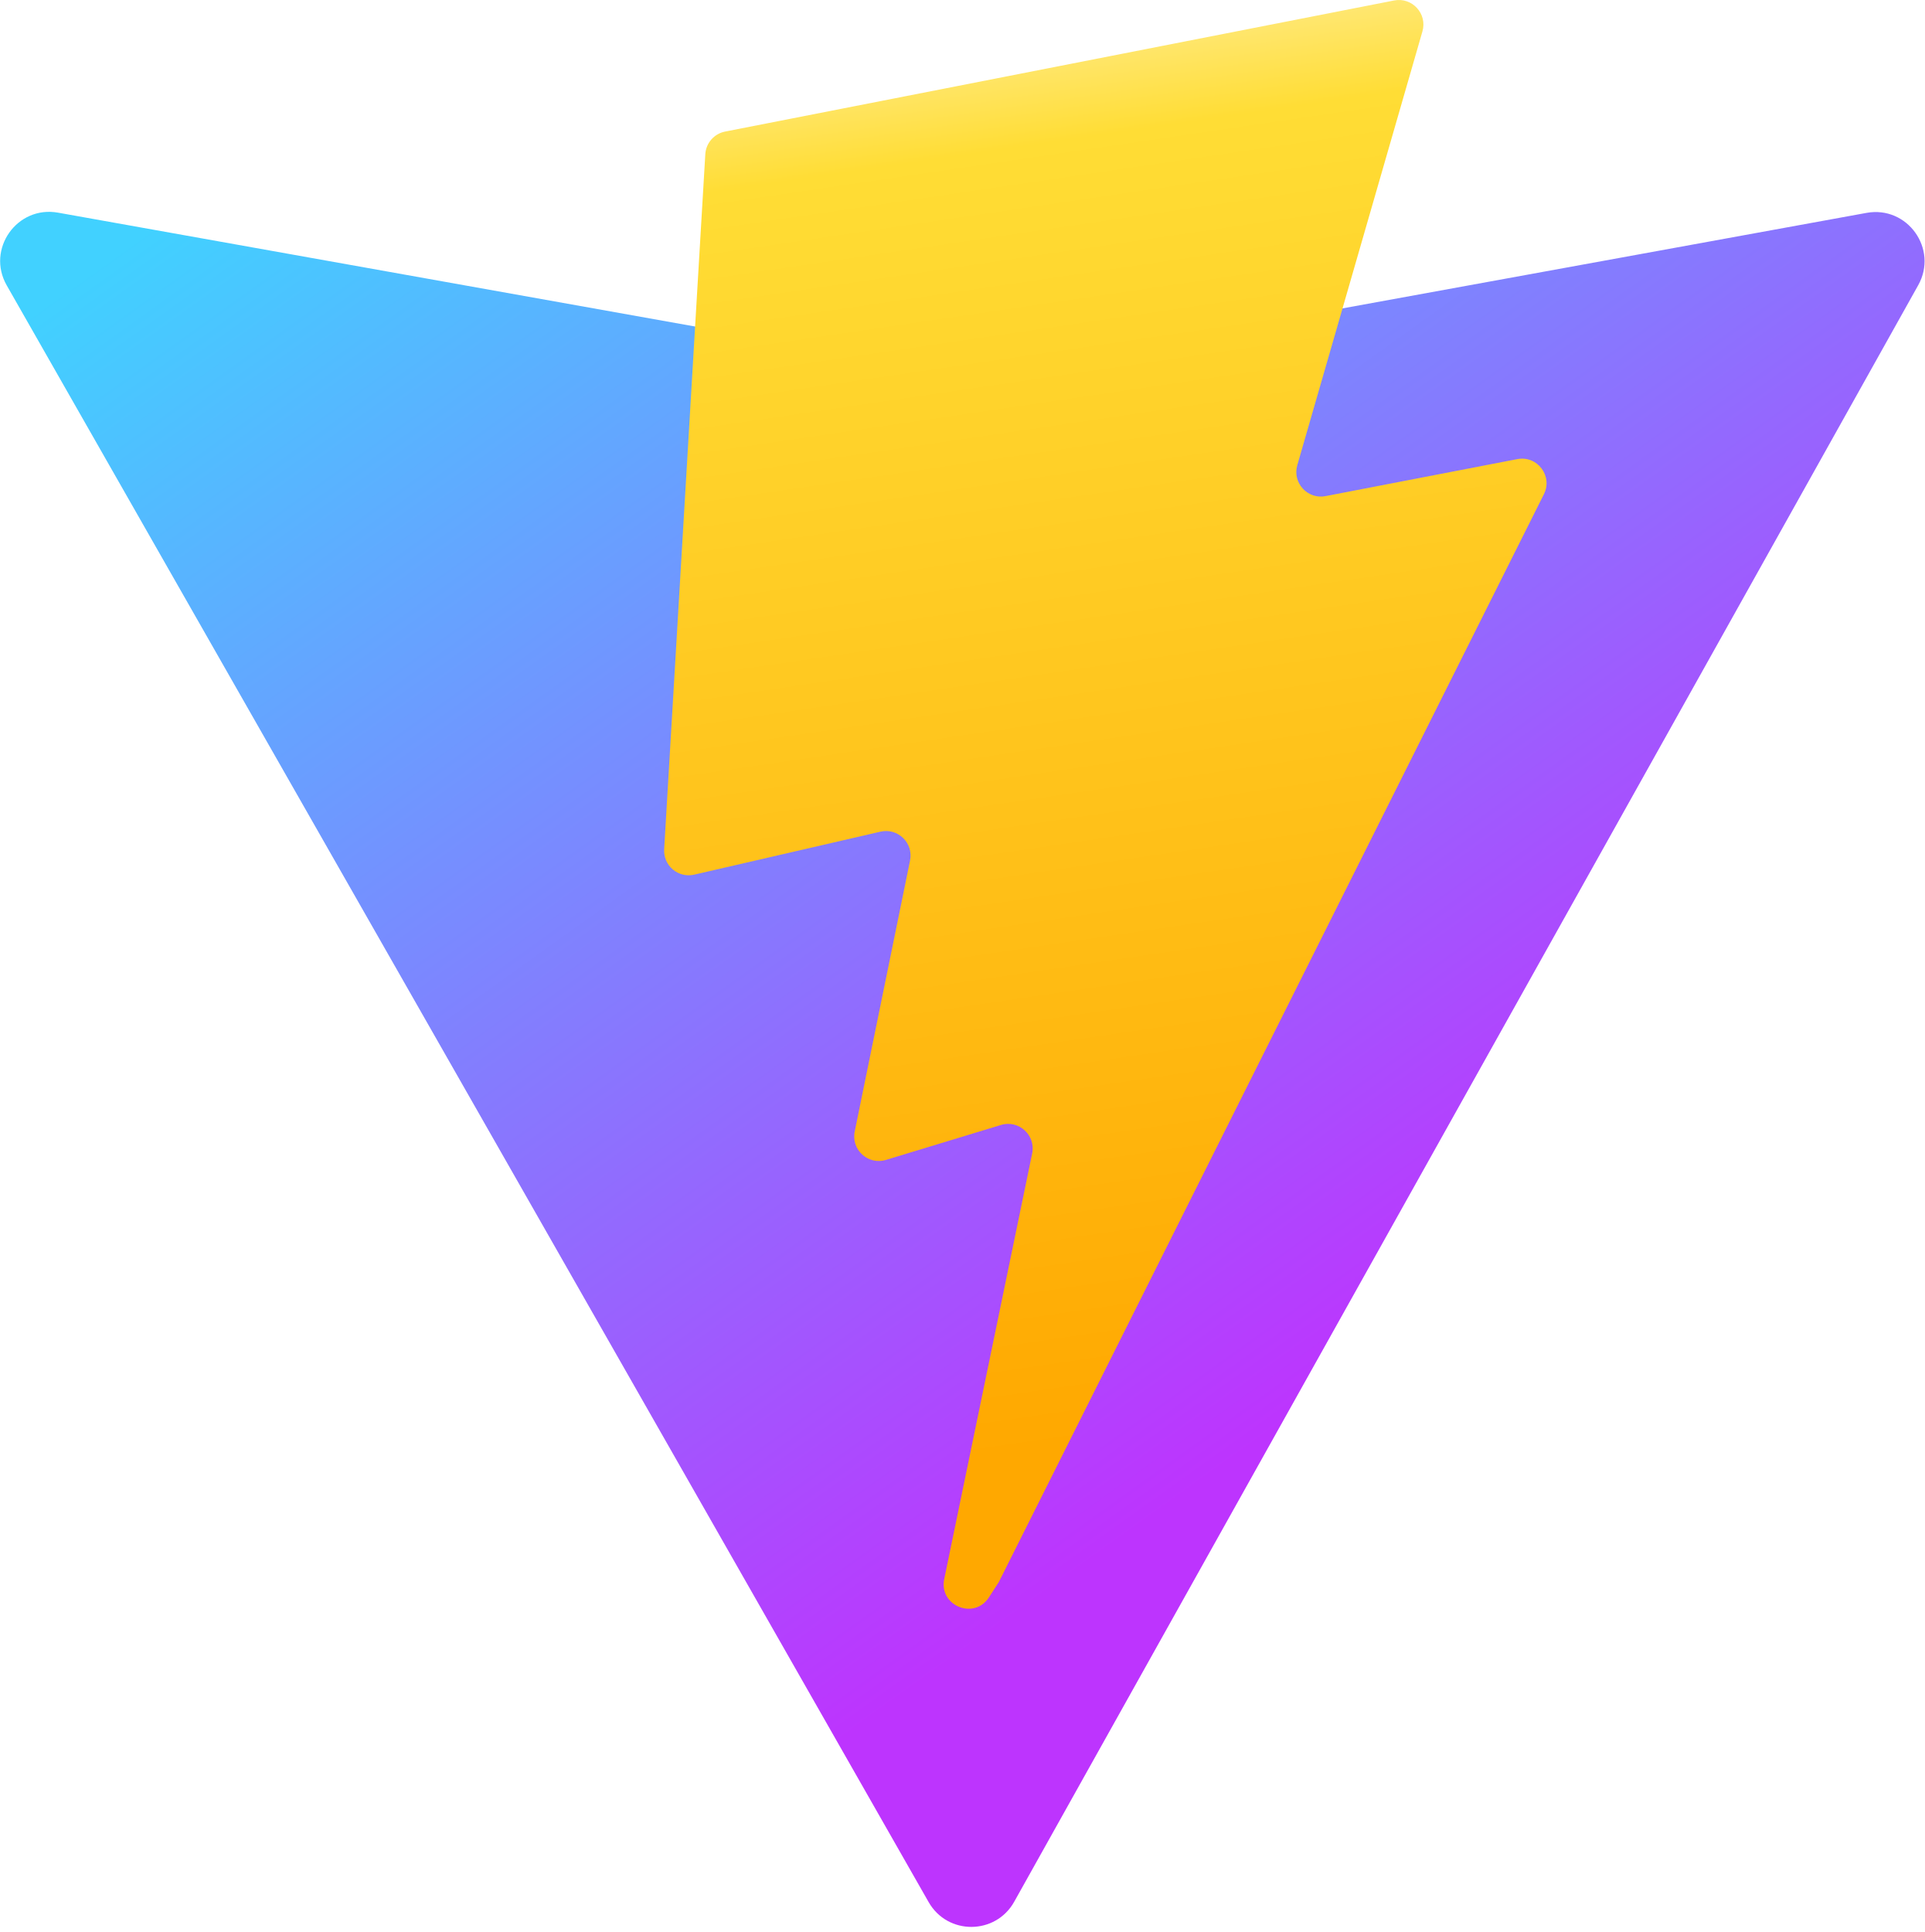
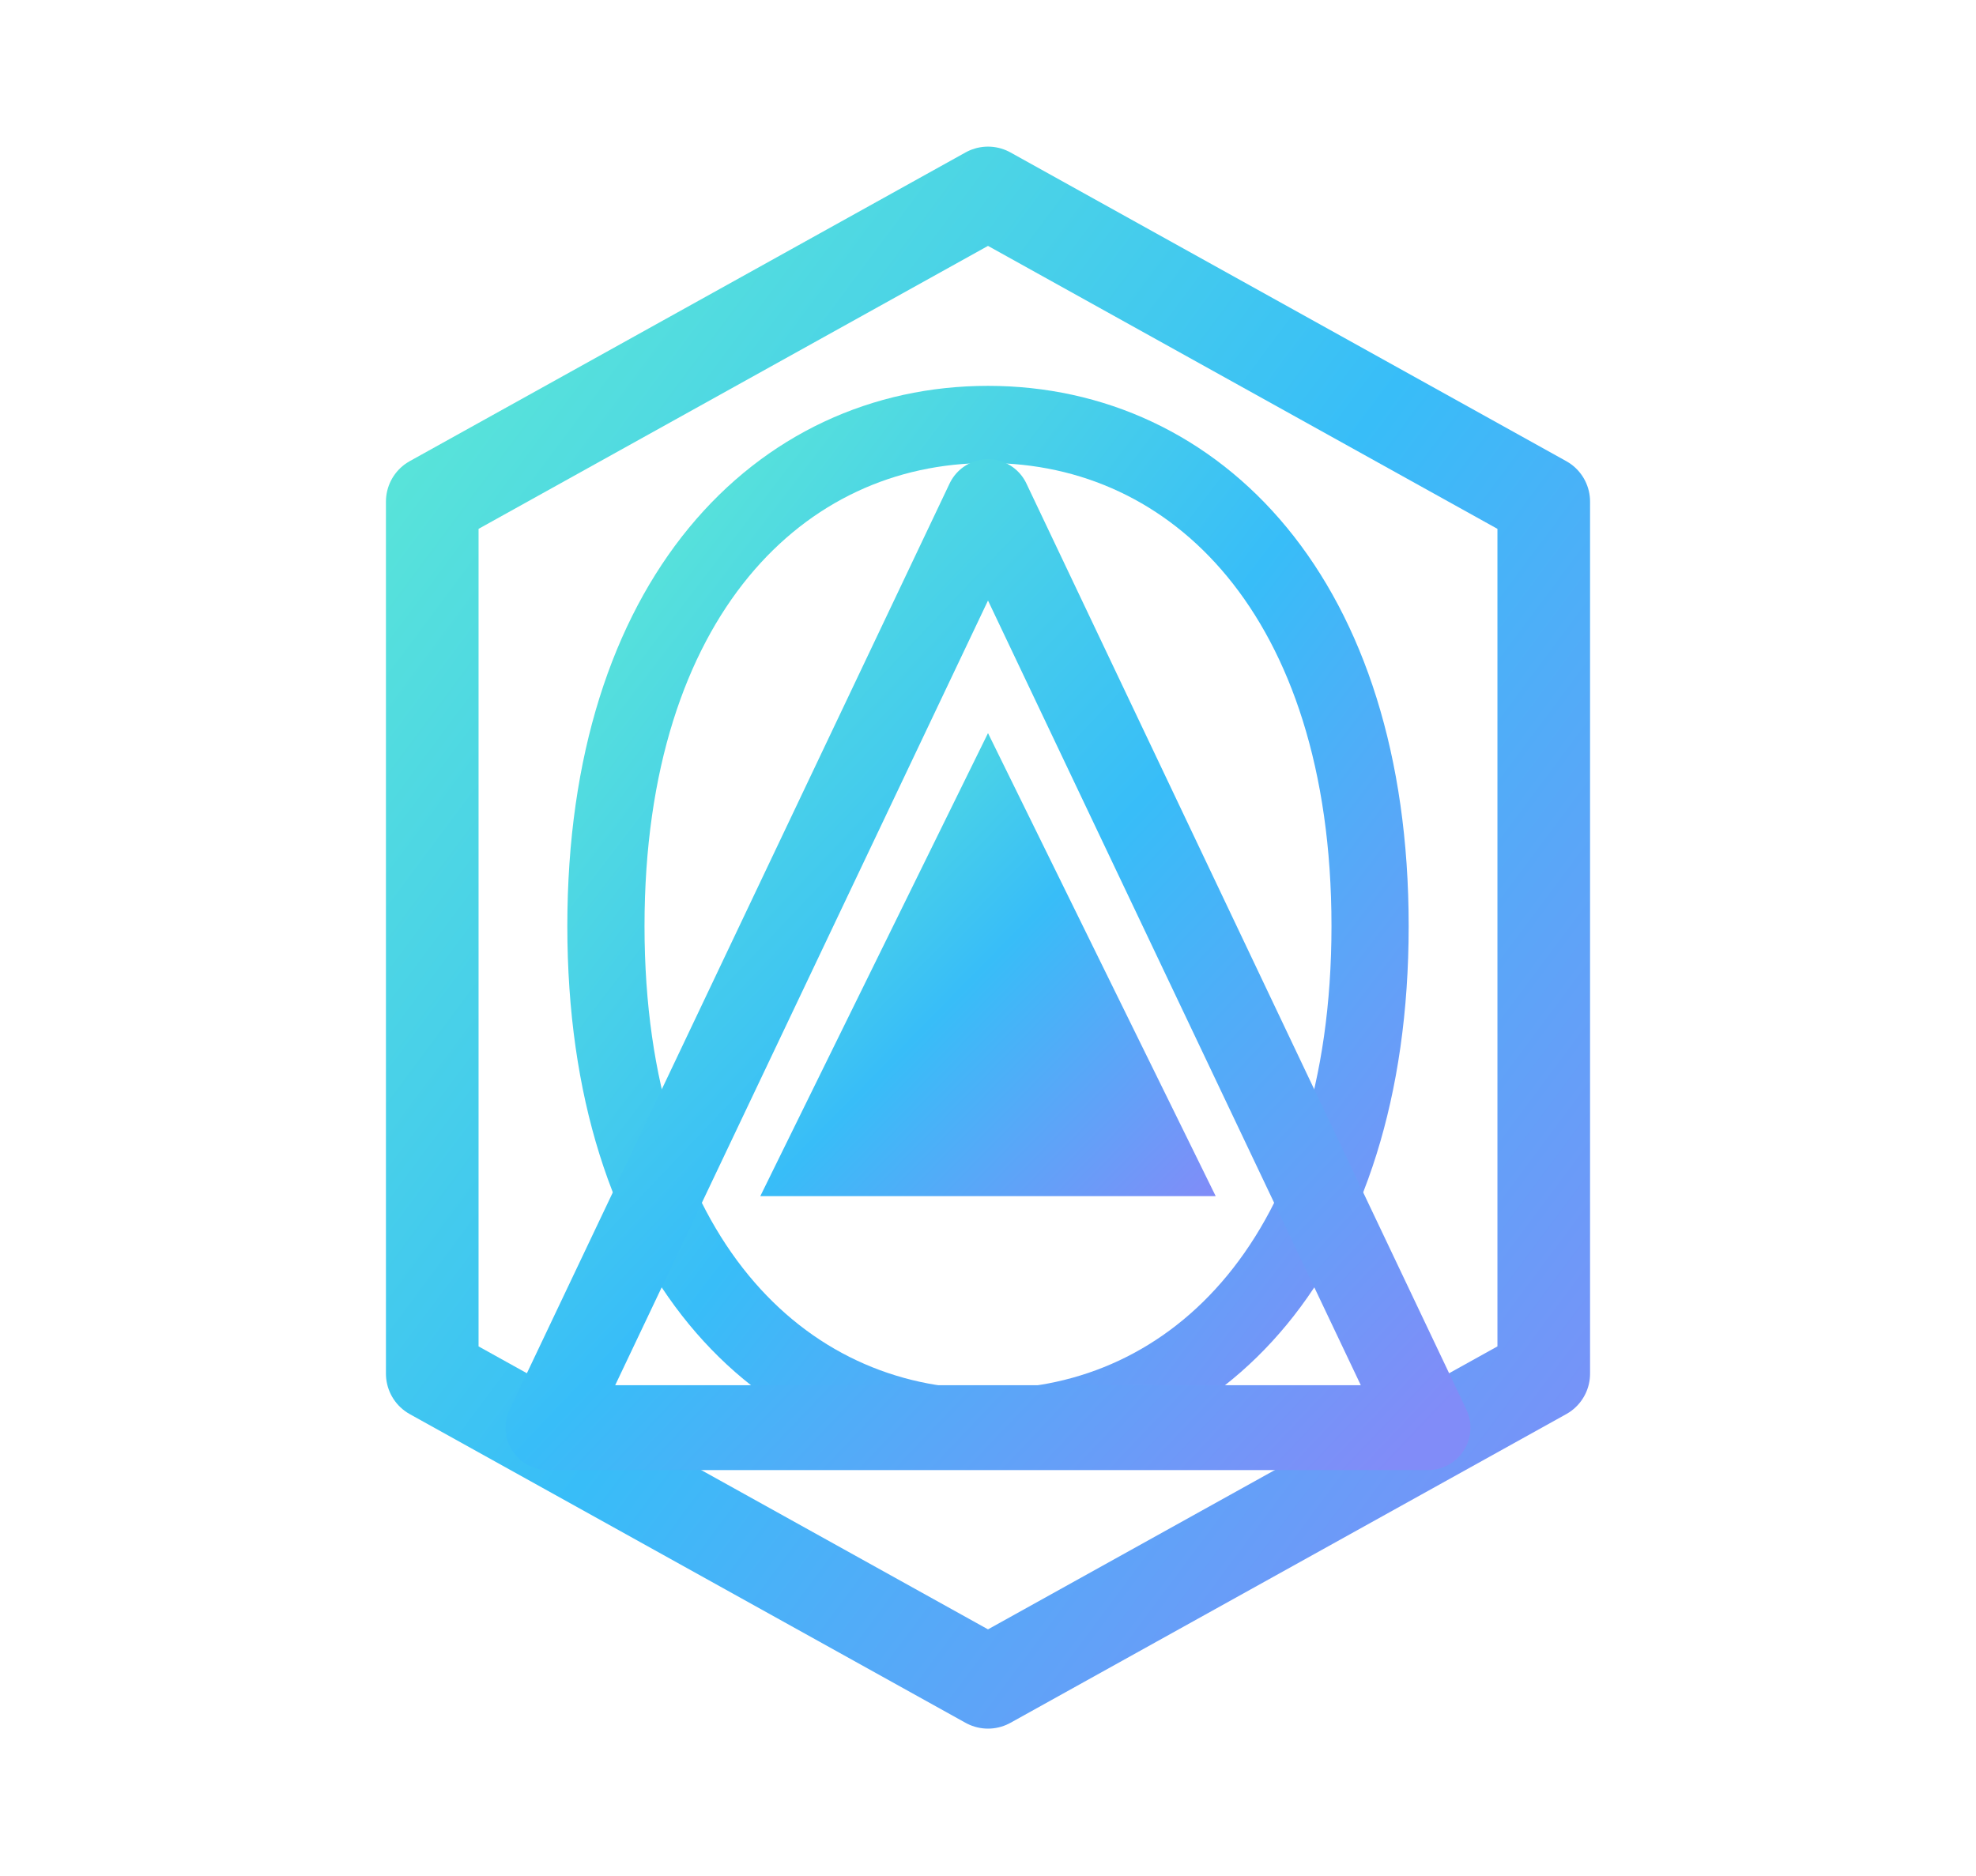
- <svg xmlns="http://www.w3.org/2000/svg" aria-hidden="true" role="img" class="iconify iconify--logos" width="31.88" height="32" preserveAspectRatio="xMidYMid meet" viewBox="0 0 256 257">
+ <svg xmlns="http://www.w3.org/2000/svg" width="512" height="486" viewBox="0 0 512 486">
  <defs>
-     <linearGradient id="IconifyId1813088fe1fbc01fb466" x1="-.828%" x2="57.636%" y1="7.652%" y2="78.411%">
-       <stop offset="0%" stop-color="#41D1FF" />
-       <stop offset="100%" stop-color="#BD34FE" />
-     </linearGradient>
-     <linearGradient id="IconifyId1813088fe1fbc01fb467" x1="43.376%" x2="50.316%" y1="2.242%" y2="89.03%">
-       <stop offset="0%" stop-color="#FFEA83" />
-       <stop offset="8.333%" stop-color="#FFDD35" />
-       <stop offset="100%" stop-color="#FFA800" />
+     <linearGradient id="grad" x1="0%" y1="0%" x2="100%" y2="100%">
+       <stop offset="0%" stop-color="#5eead4" />
+       <stop offset="50%" stop-color="#38bdf8" />
+       <stop offset="100%" stop-color="#818cf8" />
    </linearGradient>
  </defs>
-   <path fill="url(#IconifyId1813088fe1fbc01fb466)" d="M255.153 37.938L134.897 252.976c-2.483 4.44-8.862 4.466-11.382.048L.875 37.958c-2.746-4.814 1.371-10.646 6.827-9.67l120.385 21.517a6.537 6.537 0 0 0 2.322-.004l117.867-21.483c5.438-.991 9.574 4.796 6.877 9.62Z" />
-   <path fill="url(#IconifyId1813088fe1fbc01fb467)" d="M185.432.063L96.44 17.501a3.268 3.268 0 0 0-2.634 3.014l-5.474 92.456a3.268 3.268 0 0 0 3.997 3.378l24.777-5.718c2.318-.535 4.413 1.507 3.936 3.838l-7.361 36.047c-.495 2.426 1.782 4.5 4.151 3.78l15.304-4.649c2.372-.72 4.652 1.36 4.15 3.788l-11.698 56.621c-.732 3.542 3.979 5.473 5.943 2.437l1.313-2.028l72.516-144.72c1.215-2.423-.88-5.186-3.54-4.672l-25.505 4.922c-2.396.462-4.435-1.77-3.759-4.114l16.646-57.705c.677-2.35-1.37-4.583-3.769-4.113Z" />
+   <path d="M256 50 L400 130 L400 356 L256 436 L112 356 L112 130 Z" fill="none" stroke="url(#grad)" stroke-width="24" stroke-linejoin="round" />
+   <path d="M256 110             C310 110, 355 155, 355 240             C355 325, 310 370, 256 370             C202 370, 157 325, 157 240             C157 155, 202 110, 256 110 Z" fill="none" stroke="url(#grad)" stroke-width="20" stroke-linejoin="round" />
+   <path d="M256 130 L370 370 L142 370 Z" fill="none" stroke="url(#grad)" stroke-width="22" stroke-linejoin="round" />
+   <path d="M256 190 L315 310 L197 310 Z" fill="url(#grad)" />
</svg>
